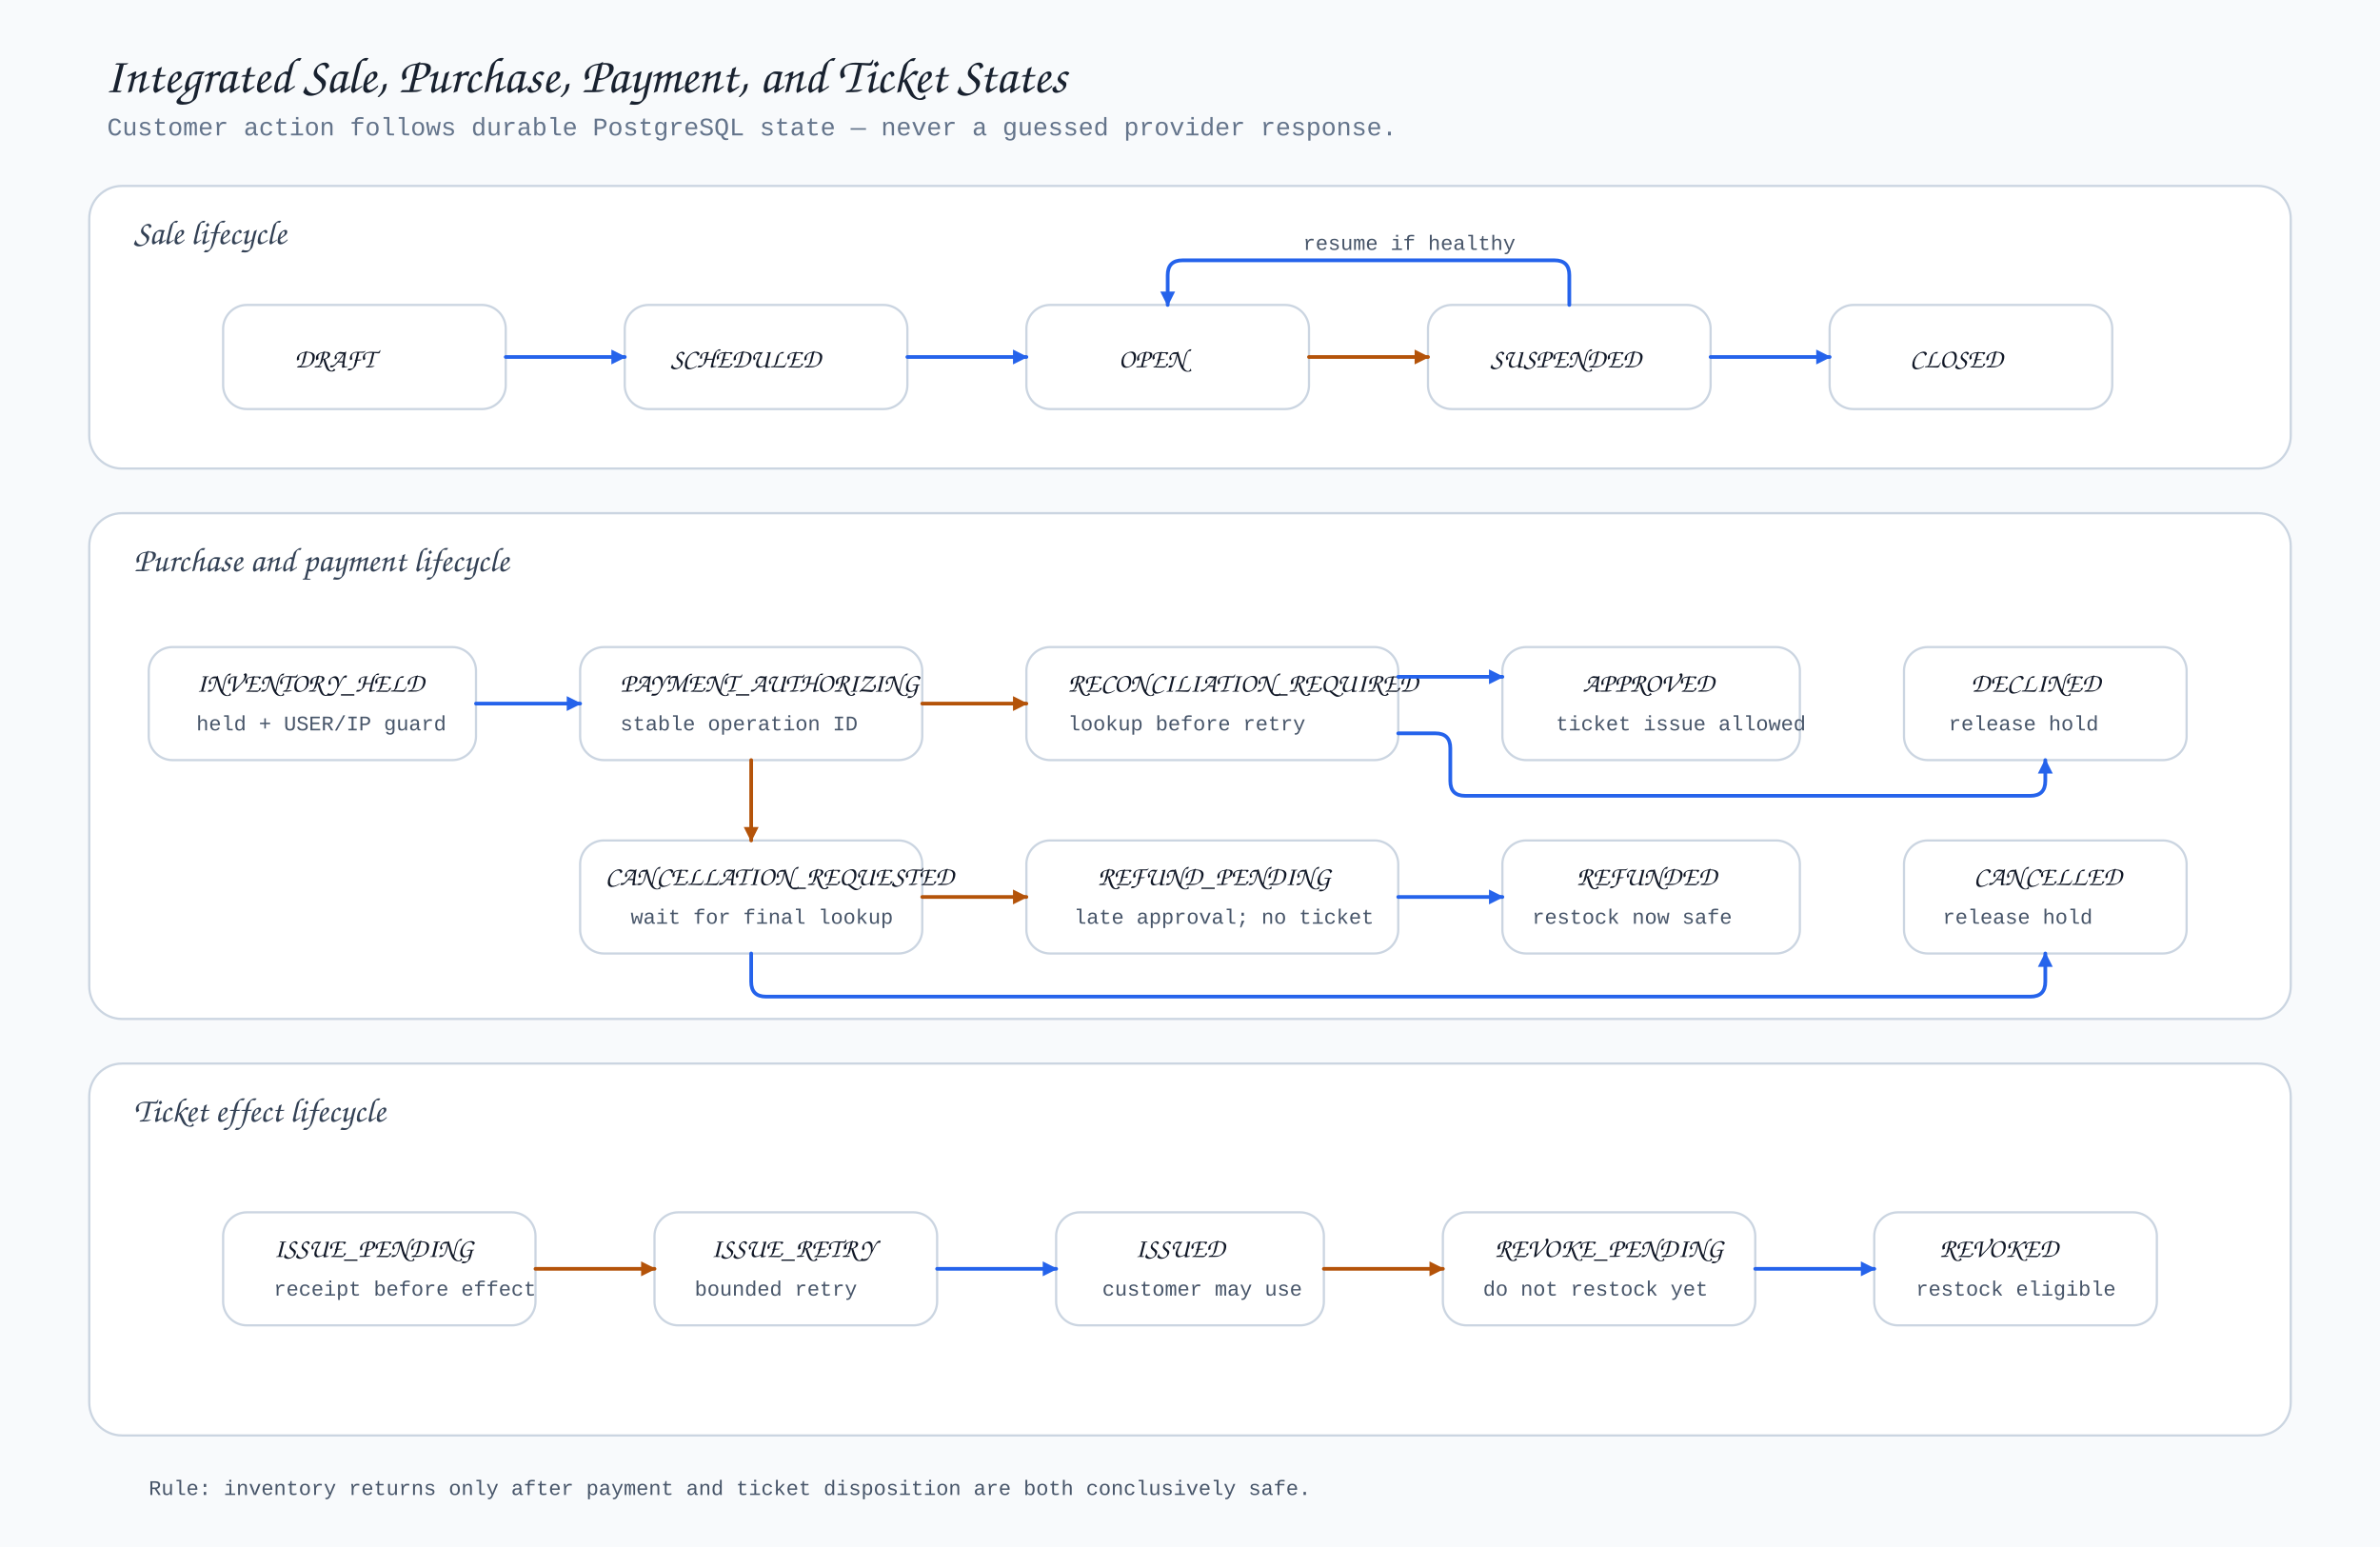
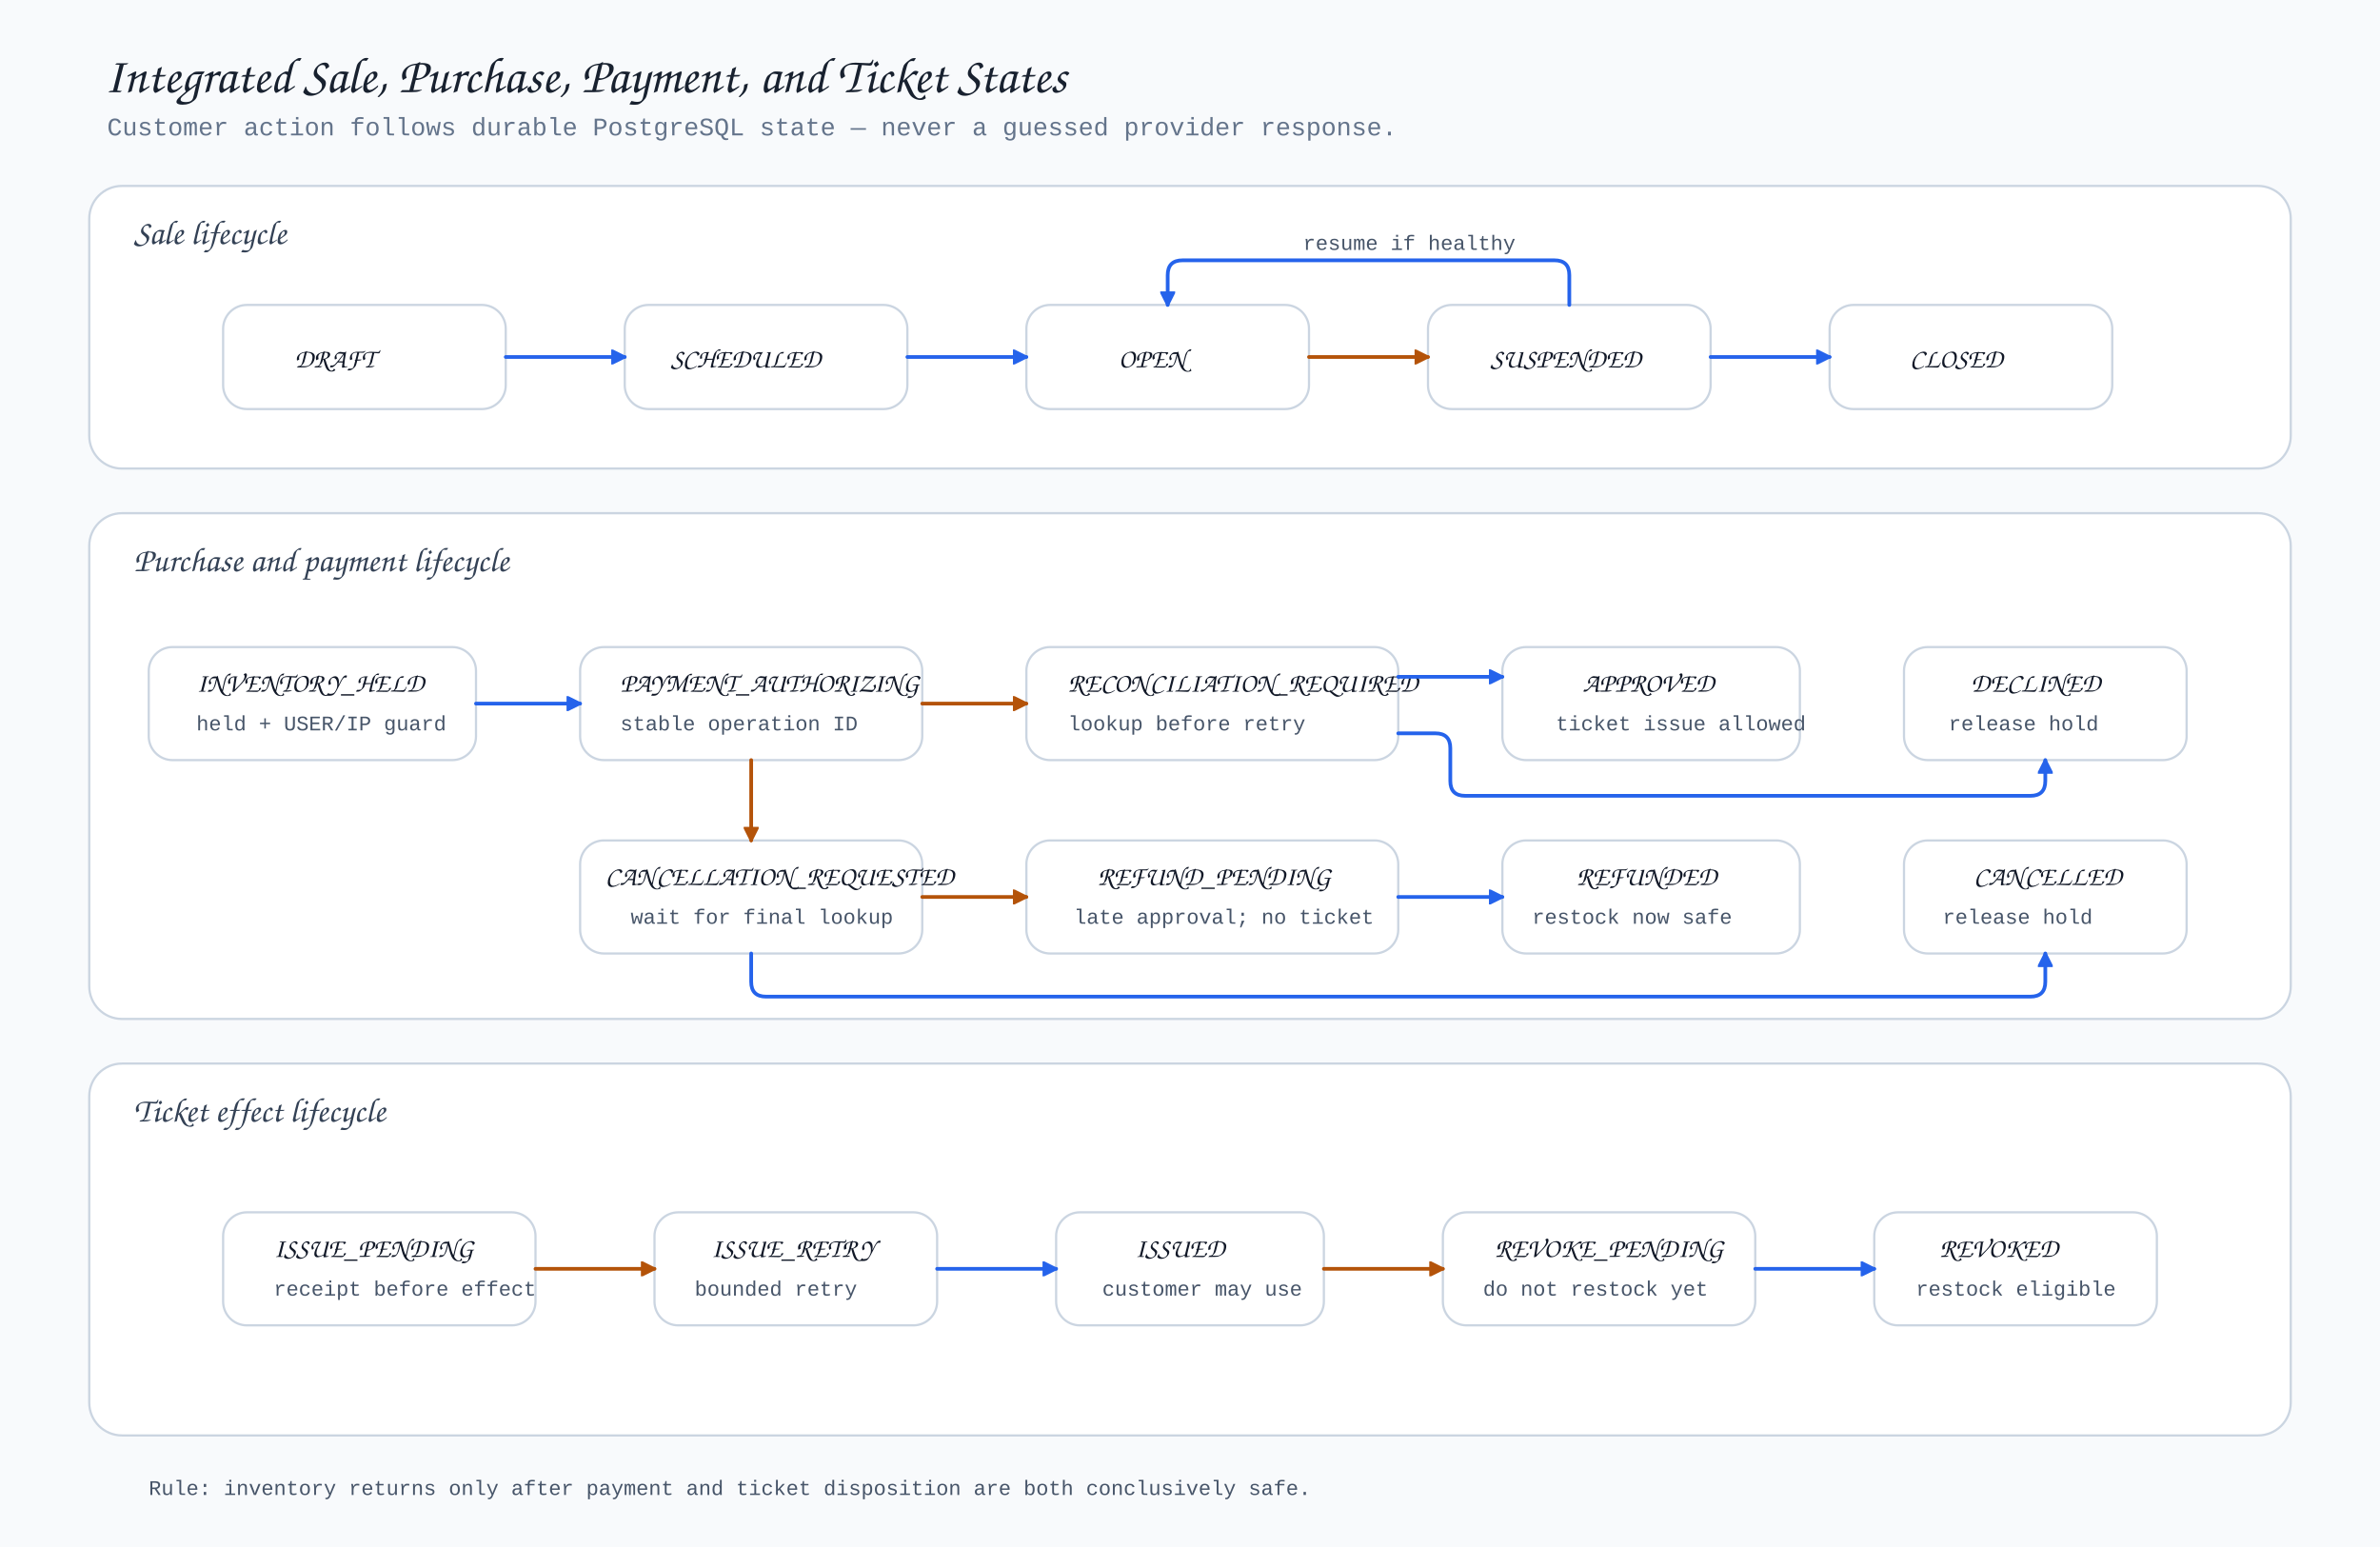
<svg xmlns="http://www.w3.org/2000/svg" width="1600" height="1040" viewBox="0 0 1600 1040">
  <defs>
    <style>.bg{fill:#f8fafc}.title{font:34px 'Architects Daughter','Comic Sans MS',cursive;fill:#18212f}.subtitle{font:17px 'Comic Mono','Courier New',monospace;fill:#64748b}.lane{fill:#fff;stroke:#cbd5e1;stroke-width:1.5}.lane-title{font:23px 'Architects Daughter','Comic Sans MS',cursive;fill:#334155}.card{fill:#fff;stroke:#cbd5e1;stroke-width:1.5}.card-title{font:18px 'Architects Daughter','Comic Sans MS',cursive;fill:#111827}.body{font:14px 'Comic Mono','Courier New',monospace;fill:#475569}.state{fill:none;stroke-width:2.5;stroke-linecap:round;stroke-linejoin:round}</style>
    <marker id="stateArrow" markerWidth="10" markerHeight="10" refX="9" refY="5" orient="auto" markerUnits="userSpaceOnUse">
-       <path d="M 0 0 L 10 5 L 0 10 Z" fill="#2563eb" />
+       <path d="M 0 0 L 10 5 L 0 10 Z" fill="#2563eb" stroke="#2563eb" stroke-dasharray="none" style="stroke-dasharray:none" />
    </marker>
    <marker id="riskArrow" markerWidth="10" markerHeight="10" refX="9" refY="5" orient="auto" markerUnits="userSpaceOnUse">
-       <path d="M 0 0 L 10 5 L 0 10 Z" fill="#b45309" />
+       <path d="M 0 0 L 10 5 L 0 10 Z" fill="#b45309" stroke="#b45309" stroke-dasharray="none" style="stroke-dasharray:none" />
    </marker>
  </defs>
  <rect class="bg" width="1600" height="1040" />
  <text class="title" x="70" y="62">Integrated Sale, Purchase, Payment, and Ticket States</text>
  <text class="subtitle" x="72" y="91">Customer action follows durable PostgreSQL state — never a guessed provider response.</text>
  <rect class="lane" x="60" y="125" width="1480" height="190" rx="22" fill="#eff6ff" />
  <text class="lane-title" x="90" y="164">Sale lifecycle</text>
  <rect class="card" x="150" y="205" width="190" height="70" rx="16" />
  <text class="card-title" x="198" y="247">DRAFT</text>
  <rect class="card" x="420" y="205" width="190" height="70" rx="16" />
  <text class="card-title" x="451" y="247">SCHEDULED</text>
  <rect class="card" x="690" y="205" width="190" height="70" rx="16" fill="#ecfdf5" stroke="#86efac" />
  <text class="card-title" x="752" y="247">OPEN</text>
  <rect class="card" x="960" y="205" width="190" height="70" rx="16" fill="#fff7ed" stroke="#fdba74" />
  <text class="card-title" x="1002" y="247">SUSPENDED</text>
  <rect class="card" x="1230" y="205" width="190" height="70" rx="16" />
  <text class="card-title" x="1284" y="247">CLOSED</text>
  <path class="state" d="M340 240 H420" stroke="#2563eb" marker-end="url(#stateArrow)" />
  <path class="state" d="M610 240 H690" stroke="#2563eb" marker-end="url(#stateArrow)" />
  <path class="state" d="M880 240 H960" stroke="#b45309" marker-end="url(#riskArrow)" />
  <path class="state" d="M1150 240 H1230" stroke="#2563eb" marker-end="url(#stateArrow)" />
  <path class="state" d="M1055 205 V185 Q1055 175 1045 175 H795 Q785 175 785 185 V205" stroke="#2563eb" marker-end="url(#stateArrow)" />
  <text class="body" x="876" y="168">resume if healthy</text>
  <rect class="lane" x="60" y="345" width="1480" height="340" rx="22" fill="#f0fdf4" />
  <text class="lane-title" x="90" y="384">Purchase and payment lifecycle</text>
  <rect class="card" x="100" y="435" width="220" height="76" rx="16" />
  <text class="card-title" x="132" y="465">INVENTORY_HELD</text>
  <text class="body" x="132" y="491">held + USER/IP guard</text>
  <rect class="card" x="390" y="435" width="230" height="76" rx="16" />
  <text class="card-title" x="417" y="465">PAYMENT_AUTHORIZING</text>
  <text class="body" x="417" y="491">stable operation ID</text>
  <rect class="card" x="690" y="435" width="250" height="76" rx="16" fill="#fff7ed" stroke="#fdba74" />
  <text class="card-title" x="718" y="465">RECONCILIATION_REQUIRED</text>
  <text class="body" x="718" y="491">lookup before retry</text>
  <rect class="card" x="1010" y="435" width="200" height="76" rx="16" fill="#ecfdf5" stroke="#86efac" />
  <text class="card-title" x="1064" y="465">APPROVED</text>
  <text class="body" x="1046" y="491">ticket issue allowed</text>
  <rect class="card" x="1280" y="435" width="190" height="76" rx="16" />
  <text class="card-title" x="1325" y="465">DECLINED</text>
  <text class="body" x="1310" y="491">release hold</text>
  <path class="state" d="M320 473 H390" stroke="#2563eb" marker-end="url(#stateArrow)" />
  <path class="state" d="M620 473 H690" stroke="#b45309" marker-end="url(#riskArrow)" />
  <path class="state" d="M940 455 H1010" stroke="#2563eb" marker-end="url(#stateArrow)" />
  <path class="state" d="M940 493 H965 Q975 493 975 503 V525 Q975 535 985 535 H1365 Q1375 535 1375 525 V511" stroke="#2563eb" marker-end="url(#stateArrow)" />
  <rect class="card" x="390" y="565" width="230" height="76" rx="16" fill="#fff7ed" stroke="#fdba74" />
  <text class="card-title" x="407" y="595">CANCELLATION_REQUESTED</text>
  <text class="body" x="424" y="621">wait for final lookup</text>
  <rect class="card" x="690" y="565" width="250" height="76" rx="16" fill="#fff7ed" stroke="#fdba74" />
  <text class="card-title" x="738" y="595">REFUND_PENDING</text>
  <text class="body" x="722" y="621">late approval; no ticket</text>
  <rect class="card" x="1010" y="565" width="200" height="76" rx="16" fill="#ecfdf5" stroke="#86efac" />
  <text class="card-title" x="1060" y="595">REFUNDED</text>
  <text class="body" x="1030" y="621">restock now safe</text>
  <rect class="card" x="1280" y="565" width="190" height="76" rx="16" />
  <text class="card-title" x="1327" y="595">CANCELLED</text>
  <text class="body" x="1306" y="621">release hold</text>
  <path class="state" d="M505 511 V565" stroke="#b45309" marker-end="url(#riskArrow)" />
  <path class="state" d="M620 603 H690" stroke="#b45309" marker-end="url(#riskArrow)" />
  <path class="state" d="M940 603 H1010" stroke="#2563eb" marker-end="url(#stateArrow)" />
  <path class="state" d="M505 641 V660 Q505 670 515 670 H1365 Q1375 670 1375 660 V641" stroke="#2563eb" marker-end="url(#stateArrow)" />
  <rect class="lane" x="60" y="715" width="1480" height="250" rx="22" fill="#faf5ff" />
  <text class="lane-title" x="90" y="754">Ticket effect lifecycle</text>
  <rect class="card" x="150" y="815" width="210" height="76" rx="16" />
  <text class="card-title" x="184" y="845">ISSUE_PENDING</text>
  <text class="body" x="184" y="871">receipt before effect</text>
  <rect class="card" x="440" y="815" width="190" height="76" rx="16" />
  <text class="card-title" x="478" y="845">ISSUE_RETRY</text>
  <text class="body" x="467" y="871">bounded retry</text>
  <rect class="card" x="710" y="815" width="180" height="76" rx="16" fill="#ecfdf5" stroke="#86efac" />
  <text class="card-title" x="763" y="845">ISSUED</text>
  <text class="body" x="741" y="871">customer may use</text>
  <rect class="card" x="970" y="815" width="210" height="76" rx="16" fill="#fff7ed" stroke="#fdba74" />
  <text class="card-title" x="1005" y="845">REVOKE_PENDING</text>
  <text class="body" x="997" y="871">do not restock yet</text>
  <rect class="card" x="1260" y="815" width="190" height="76" rx="16" fill="#ecfdf5" stroke="#86efac" />
  <text class="card-title" x="1304" y="845">REVOKED</text>
  <text class="body" x="1288" y="871">restock eligible</text>
  <path class="state" d="M360 853 H440" stroke="#b45309" marker-end="url(#riskArrow)" />
  <path class="state" d="M630 853 H710" stroke="#2563eb" marker-end="url(#stateArrow)" />
  <path class="state" d="M890 853 H970" stroke="#b45309" marker-end="url(#riskArrow)" />
  <path class="state" d="M1180 853 H1260" stroke="#2563eb" marker-end="url(#stateArrow)" />
  <text class="body" x="100" y="1005">Rule: inventory returns only after payment and ticket disposition are both conclusively safe.</text>
</svg>
